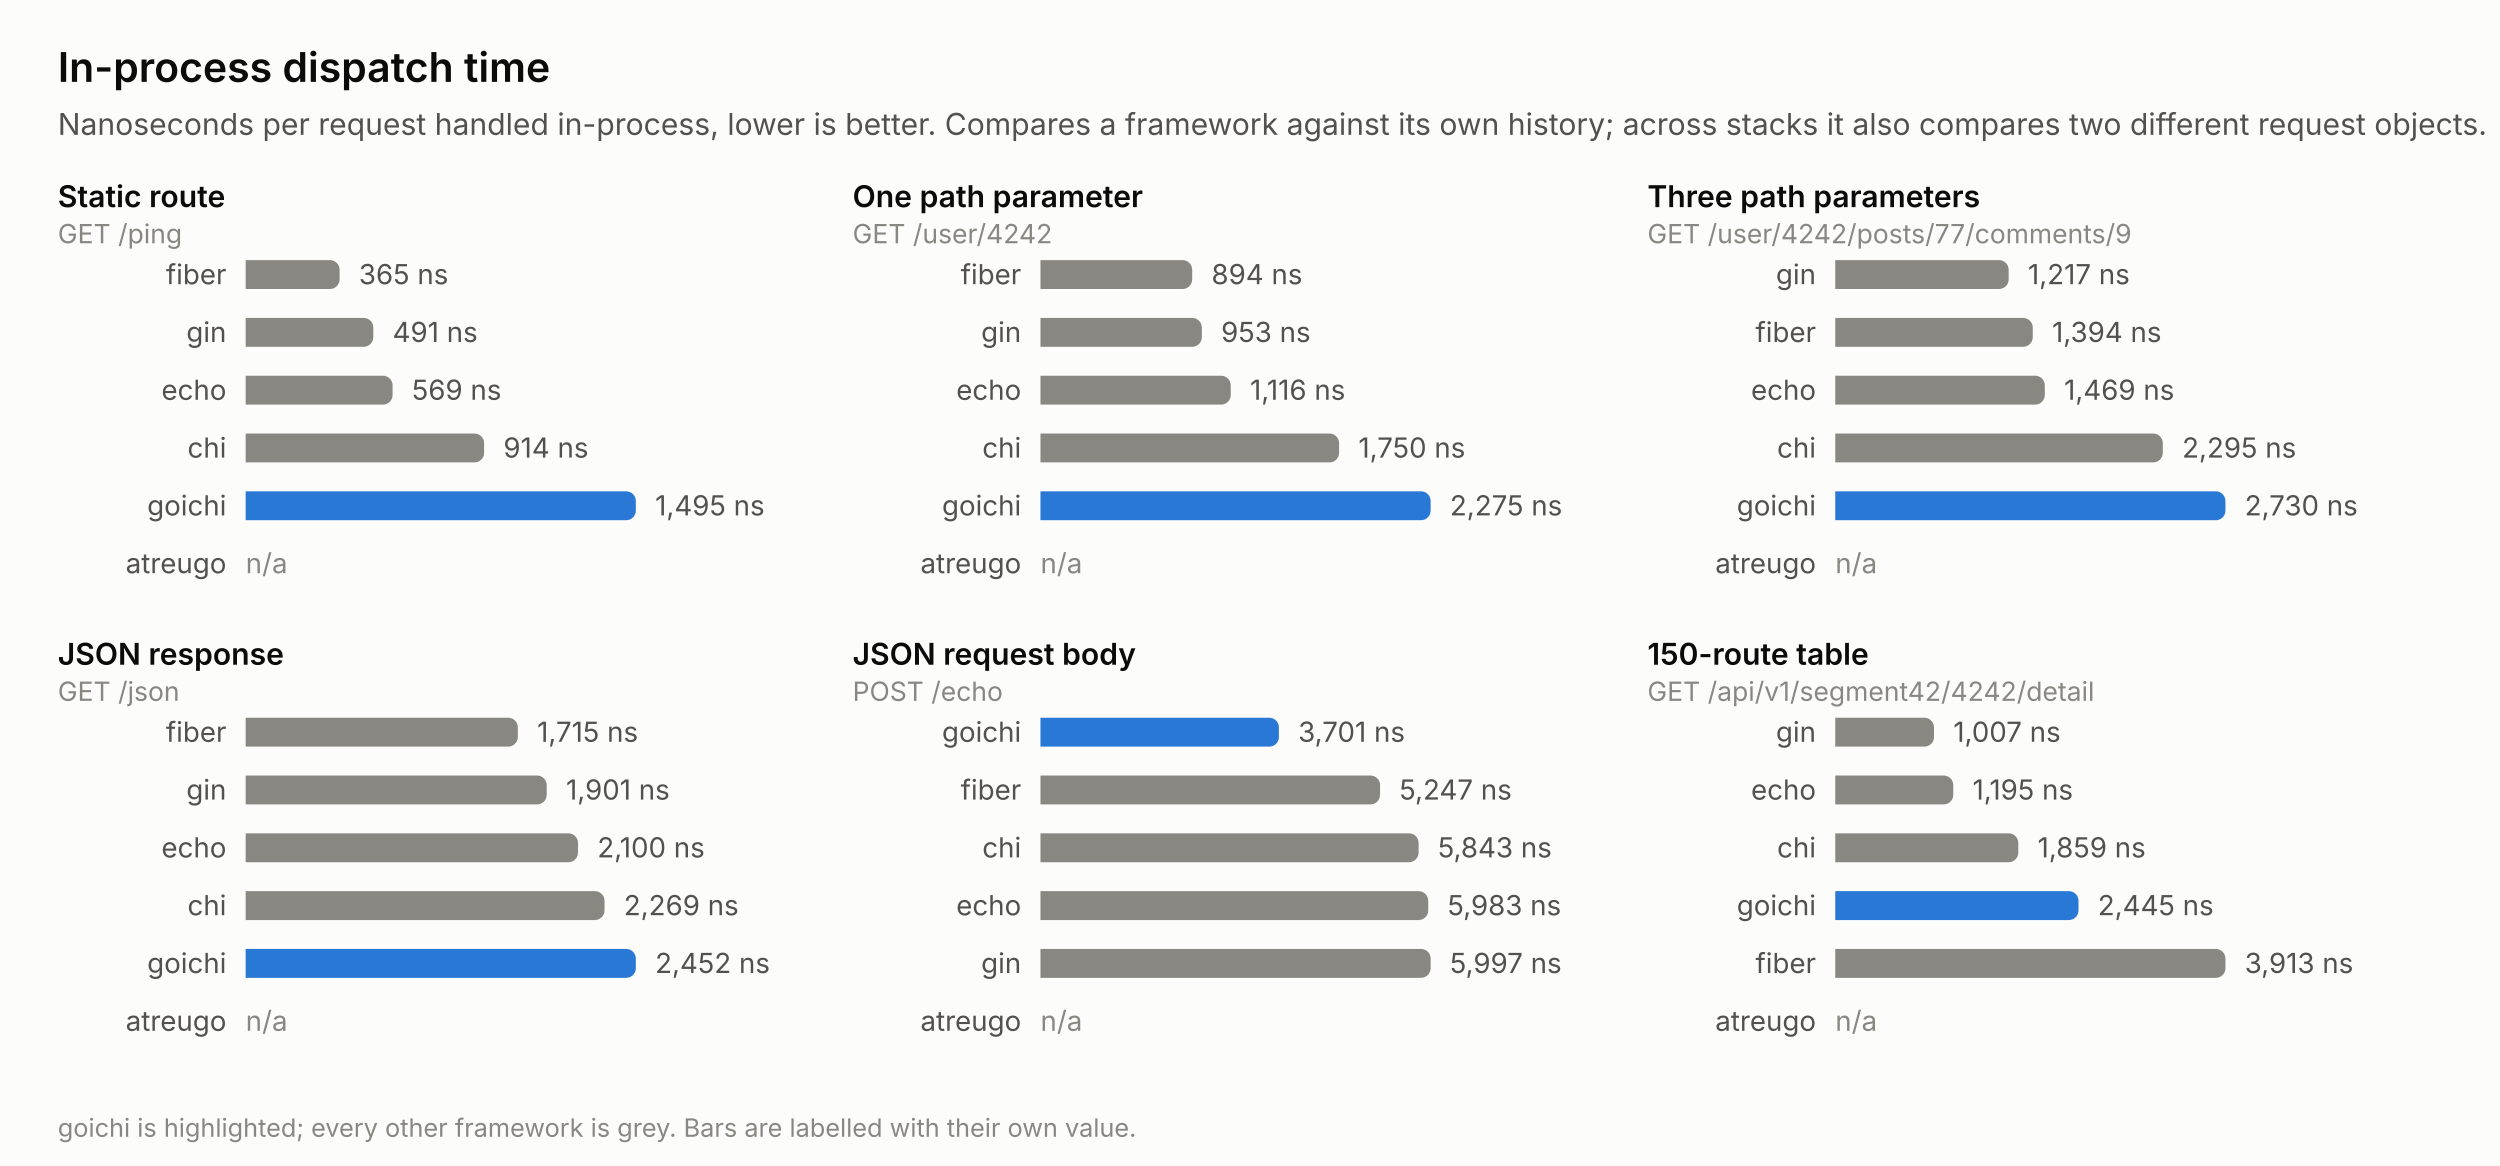
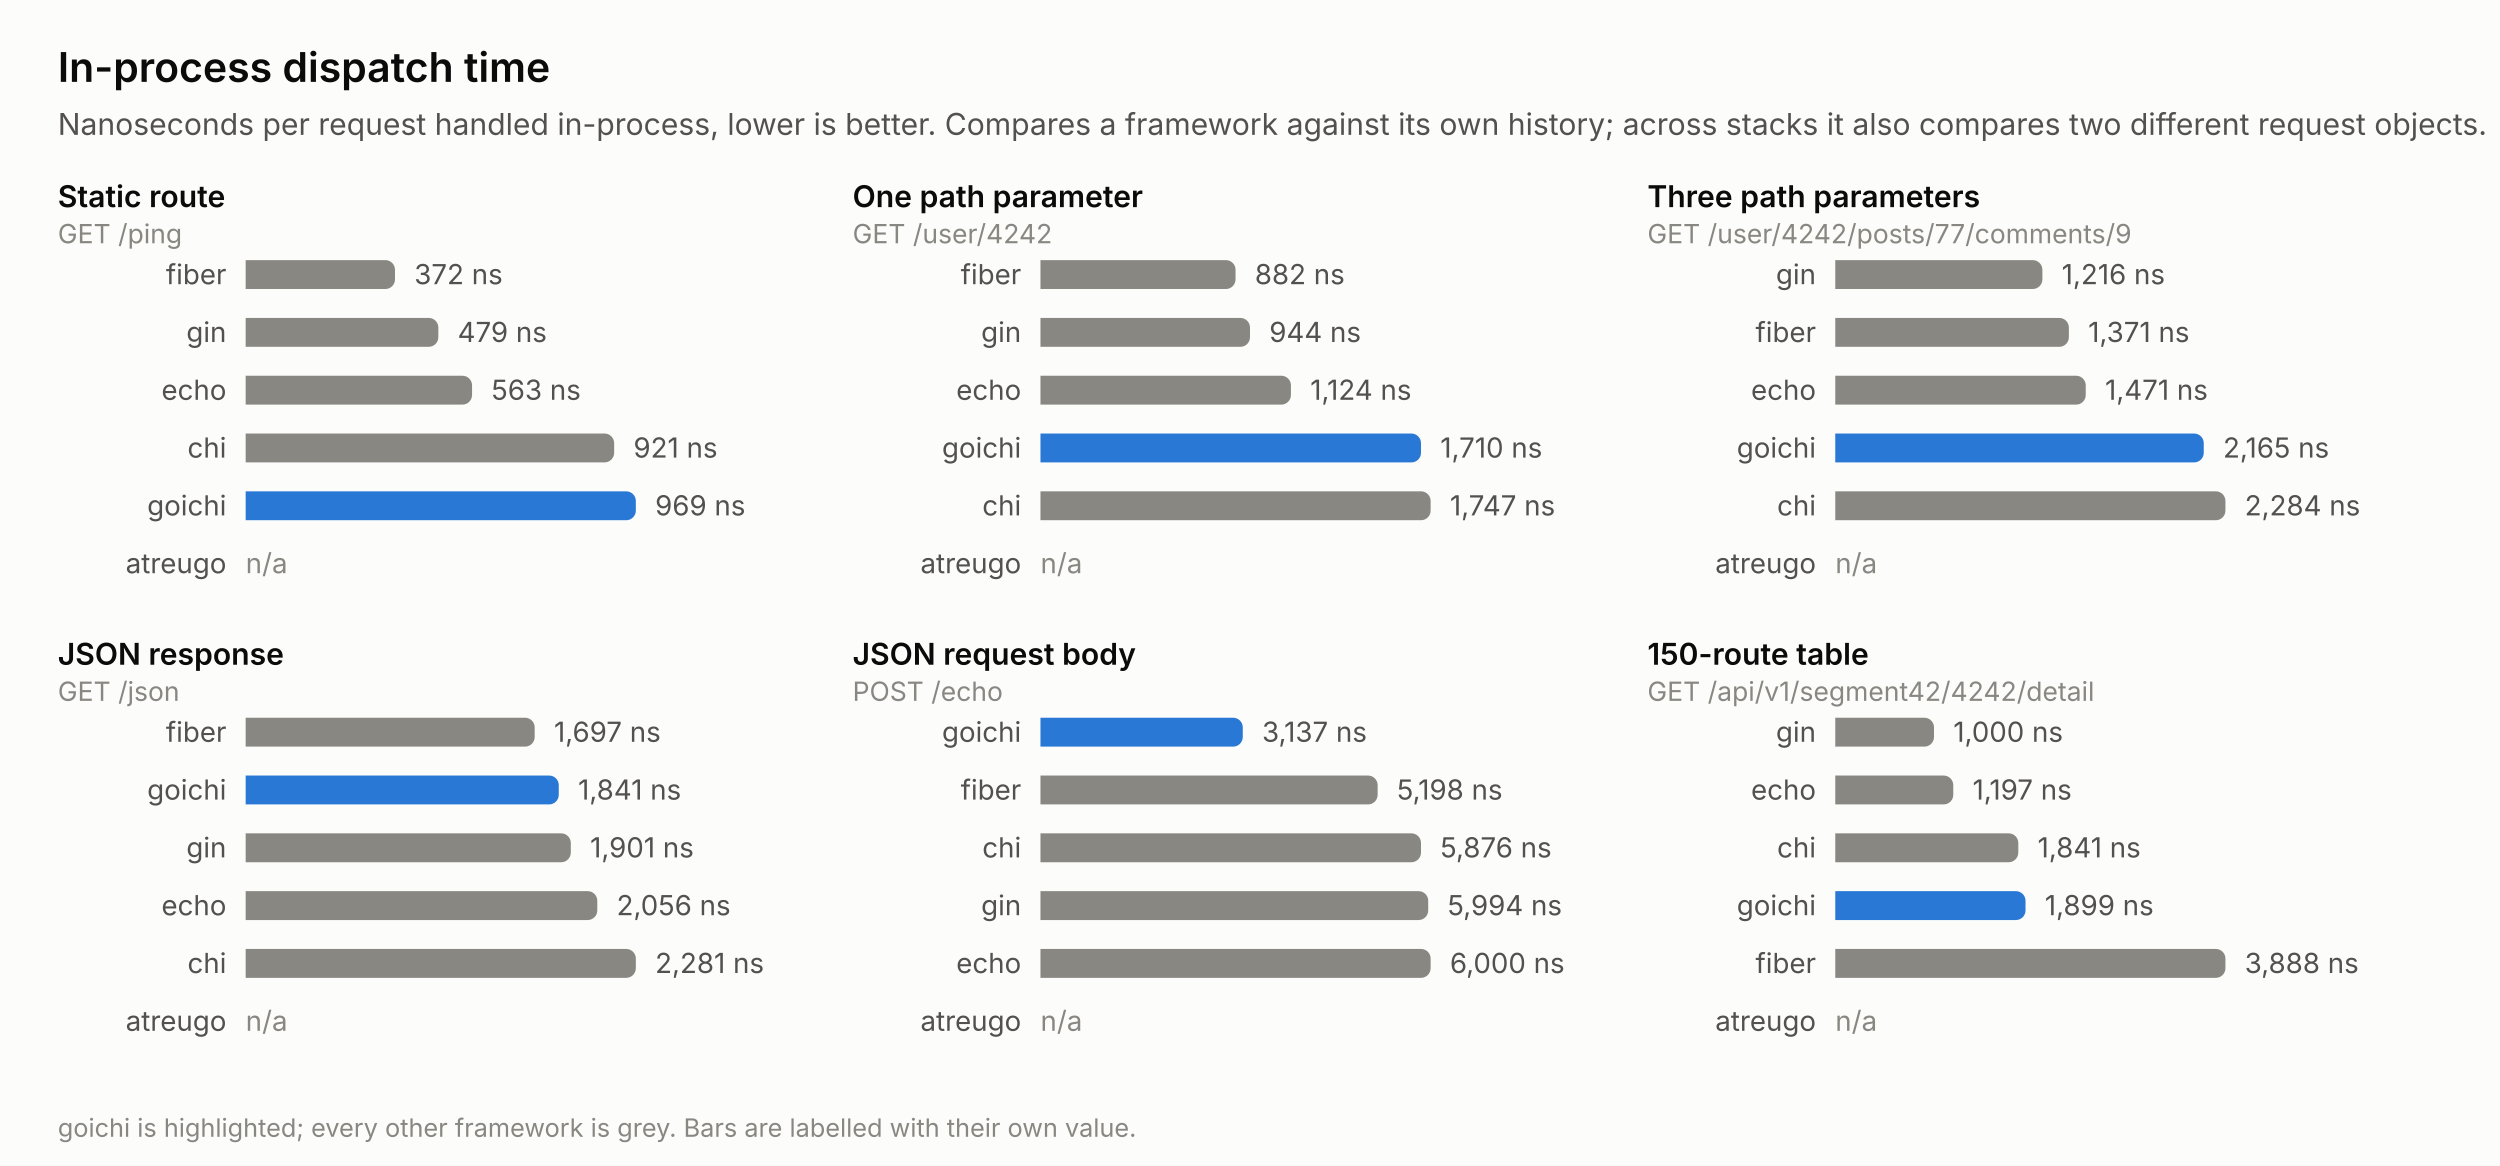
<svg xmlns="http://www.w3.org/2000/svg" width="1038" height="484" viewBox="0 0 1038 484" role="img" aria-label="In-process dispatch time">
  <style>
    .gb-surface { fill: #fcfcfb; }
    .gb-title { font: 600 17px system-ui, -apple-system, "Segoe UI", sans-serif; fill: #0b0b0b; }
    .gb-subtitle { font: 400 12.5px system-ui, -apple-system, "Segoe UI", sans-serif; fill: #52514e; }
    .gb-panel-title { font: 600 12.5px system-ui, -apple-system, "Segoe UI", sans-serif; fill: #0b0b0b; }
    .gb-panel-note { font: 400 11px system-ui, -apple-system, "Segoe UI", sans-serif; fill: #898781; }
    .gb-row-label { font: 400 11.5px system-ui, -apple-system, "Segoe UI", sans-serif; fill: #52514e; text-anchor: end; }
    .gb-row-value { font: 400 11.5px system-ui, -apple-system, "Segoe UI", sans-serif; fill: #52514e; font-variant-numeric: tabular-nums; }
    .gb-row-missing { font: 400 11.5px system-ui, -apple-system, "Segoe UI", sans-serif; fill: #898781; }
    .gb-footnote { font: 400 10.5px system-ui, -apple-system, "Segoe UI", sans-serif; fill: #898781; }
    .gb-bar { fill: #898781; }
    .gb-bar.gb-accent { fill: #2a78d6; }
    @media (prefers-color-scheme: dark) {
      .gb-surface { fill: #1a1a19; }
      .gb-title { fill: #ffffff; }
      .gb-subtitle, .gb-row-label, .gb-row-value { fill: #c3c2b7; }
      .gb-panel-title { fill: #ffffff; }
      .gb-bar.gb-accent { fill: #3987e5; }
    }
  </style>
  <rect width="1038" height="484" class="gb-surface" />
  <text x="24" y="34" class="gb-title">In-process dispatch time</text>
  <text x="24" y="56" class="gb-subtitle">Nanoseconds per request handled in-process, lower is better. Compares a framework against its own history; across stacks it also compares two different request objects.</text>
  <text x="24" y="86" class="gb-panel-title">Static route</text>
  <text x="24" y="101" class="gb-panel-note">GET /ping</text>
  <text x="94" y="118" class="gb-row-label">fiber</text>
-   <path d="M102 108 H137 a4 4 0 0 1 4 4 V116 a4 4 0 0 1 -4 4 H102 Z" class="gb-bar" />
-   <text x="149" y="118" class="gb-row-value">365 ns</text>
+   <path d="M102 108 H160 a4 4 0 0 1 4 4 V116 a4 4 0 0 1 -4 4 H102 Z" class="gb-bar" />
+   <text x="172" y="118" class="gb-row-value">372 ns</text>
  <text x="94" y="142" class="gb-row-label">gin</text>
-   <path d="M102 132 H151 a4 4 0 0 1 4 4 V140 a4 4 0 0 1 -4 4 H102 Z" class="gb-bar" />
-   <text x="163" y="142" class="gb-row-value">491 ns</text>
+   <path d="M102 132 H178 a4 4 0 0 1 4 4 V140 a4 4 0 0 1 -4 4 H102 Z" class="gb-bar" />
+   <text x="190" y="142" class="gb-row-value">479 ns</text>
  <text x="94" y="166" class="gb-row-label">echo</text>
-   <path d="M102 156 H159 a4 4 0 0 1 4 4 V164 a4 4 0 0 1 -4 4 H102 Z" class="gb-bar" />
-   <text x="171" y="166" class="gb-row-value">569 ns</text>
+   <path d="M102 156 H192 a4 4 0 0 1 4 4 V164 a4 4 0 0 1 -4 4 H102 Z" class="gb-bar" />
+   <text x="204" y="166" class="gb-row-value">563 ns</text>
  <text x="94" y="190" class="gb-row-label">chi</text>
-   <path d="M102 180 H197 a4 4 0 0 1 4 4 V188 a4 4 0 0 1 -4 4 H102 Z" class="gb-bar" />
-   <text x="209" y="190" class="gb-row-value">914 ns</text>
+   <path d="M102 180 H251 a4 4 0 0 1 4 4 V188 a4 4 0 0 1 -4 4 H102 Z" class="gb-bar" />
+   <text x="263" y="190" class="gb-row-value">921 ns</text>
  <text x="94" y="214" class="gb-row-label">goichi</text>
  <path d="M102 204 H260 a4 4 0 0 1 4 4 V212 a4 4 0 0 1 -4 4 H102 Z" class="gb-bar gb-accent" />
-   <text x="272" y="214" class="gb-row-value">1,495 ns</text>
+   <text x="272" y="214" class="gb-row-value">969 ns</text>
  <text x="94" y="238" class="gb-row-label">atreugo</text>
  <text x="102" y="238" class="gb-row-missing">n/a</text>
  <text x="354" y="86" class="gb-panel-title">One path parameter</text>
  <text x="354" y="101" class="gb-panel-note">GET /user/4242</text>
  <text x="424" y="118" class="gb-row-label">fiber</text>
-   <path d="M432 108 H491 a4 4 0 0 1 4 4 V116 a4 4 0 0 1 -4 4 H432 Z" class="gb-bar" />
-   <text x="503" y="118" class="gb-row-value">894 ns</text>
+   <path d="M432 108 H509 a4 4 0 0 1 4 4 V116 a4 4 0 0 1 -4 4 H432 Z" class="gb-bar" />
+   <text x="521" y="118" class="gb-row-value">882 ns</text>
  <text x="424" y="142" class="gb-row-label">gin</text>
-   <path d="M432 132 H495 a4 4 0 0 1 4 4 V140 a4 4 0 0 1 -4 4 H432 Z" class="gb-bar" />
-   <text x="507" y="142" class="gb-row-value">953 ns</text>
+   <path d="M432 132 H515 a4 4 0 0 1 4 4 V140 a4 4 0 0 1 -4 4 H432 Z" class="gb-bar" />
+   <text x="527" y="142" class="gb-row-value">944 ns</text>
  <text x="424" y="166" class="gb-row-label">echo</text>
-   <path d="M432 156 H507 a4 4 0 0 1 4 4 V164 a4 4 0 0 1 -4 4 H432 Z" class="gb-bar" />
-   <text x="519" y="166" class="gb-row-value">1,116 ns</text>
-   <text x="424" y="190" class="gb-row-label">chi</text>
-   <path d="M432 180 H552 a4 4 0 0 1 4 4 V188 a4 4 0 0 1 -4 4 H432 Z" class="gb-bar" />
-   <text x="564" y="190" class="gb-row-value">1,750 ns</text>
-   <text x="424" y="214" class="gb-row-label">goichi</text>
-   <path d="M432 204 H590 a4 4 0 0 1 4 4 V212 a4 4 0 0 1 -4 4 H432 Z" class="gb-bar gb-accent" />
-   <text x="602" y="214" class="gb-row-value">2,275 ns</text>
+   <path d="M432 156 H532 a4 4 0 0 1 4 4 V164 a4 4 0 0 1 -4 4 H432 Z" class="gb-bar" />
+   <text x="544" y="166" class="gb-row-value">1,124 ns</text>
+   <text x="424" y="190" class="gb-row-label">goichi</text>
+   <path d="M432 180 H586 a4 4 0 0 1 4 4 V188 a4 4 0 0 1 -4 4 H432 Z" class="gb-bar gb-accent" />
+   <text x="598" y="190" class="gb-row-value">1,710 ns</text>
+   <text x="424" y="214" class="gb-row-label">chi</text>
+   <path d="M432 204 H590 a4 4 0 0 1 4 4 V212 a4 4 0 0 1 -4 4 H432 Z" class="gb-bar" />
+   <text x="602" y="214" class="gb-row-value">1,747 ns</text>
  <text x="424" y="238" class="gb-row-label">atreugo</text>
  <text x="432" y="238" class="gb-row-missing">n/a</text>
  <text x="684" y="86" class="gb-panel-title">Three path parameters</text>
  <text x="684" y="101" class="gb-panel-note">GET /user/4242/posts/77/comments/9</text>
  <text x="754" y="118" class="gb-row-label">gin</text>
-   <path d="M762 108 H830 a4 4 0 0 1 4 4 V116 a4 4 0 0 1 -4 4 H762 Z" class="gb-bar" />
-   <text x="842" y="118" class="gb-row-value">1,217 ns</text>
+   <path d="M762 108 H844 a4 4 0 0 1 4 4 V116 a4 4 0 0 1 -4 4 H762 Z" class="gb-bar" />
+   <text x="856" y="118" class="gb-row-value">1,216 ns</text>
  <text x="754" y="142" class="gb-row-label">fiber</text>
-   <path d="M762 132 H840 a4 4 0 0 1 4 4 V140 a4 4 0 0 1 -4 4 H762 Z" class="gb-bar" />
-   <text x="852" y="142" class="gb-row-value">1,394 ns</text>
+   <path d="M762 132 H855 a4 4 0 0 1 4 4 V140 a4 4 0 0 1 -4 4 H762 Z" class="gb-bar" />
+   <text x="867" y="142" class="gb-row-value">1,371 ns</text>
  <text x="754" y="166" class="gb-row-label">echo</text>
-   <path d="M762 156 H845 a4 4 0 0 1 4 4 V164 a4 4 0 0 1 -4 4 H762 Z" class="gb-bar" />
-   <text x="857" y="166" class="gb-row-value">1,469 ns</text>
-   <text x="754" y="190" class="gb-row-label">chi</text>
-   <path d="M762 180 H894 a4 4 0 0 1 4 4 V188 a4 4 0 0 1 -4 4 H762 Z" class="gb-bar" />
-   <text x="906" y="190" class="gb-row-value">2,295 ns</text>
-   <text x="754" y="214" class="gb-row-label">goichi</text>
-   <path d="M762 204 H920 a4 4 0 0 1 4 4 V212 a4 4 0 0 1 -4 4 H762 Z" class="gb-bar gb-accent" />
-   <text x="932" y="214" class="gb-row-value">2,730 ns</text>
+   <path d="M762 156 H862 a4 4 0 0 1 4 4 V164 a4 4 0 0 1 -4 4 H762 Z" class="gb-bar" />
+   <text x="874" y="166" class="gb-row-value">1,471 ns</text>
+   <text x="754" y="190" class="gb-row-label">goichi</text>
+   <path d="M762 180 H911 a4 4 0 0 1 4 4 V188 a4 4 0 0 1 -4 4 H762 Z" class="gb-bar gb-accent" />
+   <text x="923" y="190" class="gb-row-value">2,165 ns</text>
+   <text x="754" y="214" class="gb-row-label">chi</text>
+   <path d="M762 204 H920 a4 4 0 0 1 4 4 V212 a4 4 0 0 1 -4 4 H762 Z" class="gb-bar" />
+   <text x="932" y="214" class="gb-row-value">2,284 ns</text>
  <text x="754" y="238" class="gb-row-label">atreugo</text>
  <text x="762" y="238" class="gb-row-missing">n/a</text>
  <text x="24" y="276" class="gb-panel-title">JSON response</text>
  <text x="24" y="291" class="gb-panel-note">GET /json</text>
  <text x="94" y="308" class="gb-row-label">fiber</text>
-   <path d="M102 298 H211 a4 4 0 0 1 4 4 V306 a4 4 0 0 1 -4 4 H102 Z" class="gb-bar" />
-   <text x="223" y="308" class="gb-row-value">1,715 ns</text>
-   <text x="94" y="332" class="gb-row-label">gin</text>
-   <path d="M102 322 H223 a4 4 0 0 1 4 4 V330 a4 4 0 0 1 -4 4 H102 Z" class="gb-bar" />
-   <text x="235" y="332" class="gb-row-value">1,901 ns</text>
-   <text x="94" y="356" class="gb-row-label">echo</text>
-   <path d="M102 346 H236 a4 4 0 0 1 4 4 V354 a4 4 0 0 1 -4 4 H102 Z" class="gb-bar" />
-   <text x="248" y="356" class="gb-row-value">2,100 ns</text>
-   <text x="94" y="380" class="gb-row-label">chi</text>
-   <path d="M102 370 H247 a4 4 0 0 1 4 4 V378 a4 4 0 0 1 -4 4 H102 Z" class="gb-bar" />
-   <text x="259" y="380" class="gb-row-value">2,269 ns</text>
-   <text x="94" y="404" class="gb-row-label">goichi</text>
-   <path d="M102 394 H260 a4 4 0 0 1 4 4 V402 a4 4 0 0 1 -4 4 H102 Z" class="gb-bar gb-accent" />
-   <text x="272" y="404" class="gb-row-value">2,452 ns</text>
+   <path d="M102 298 H218 a4 4 0 0 1 4 4 V306 a4 4 0 0 1 -4 4 H102 Z" class="gb-bar" />
+   <text x="230" y="308" class="gb-row-value">1,697 ns</text>
+   <text x="94" y="332" class="gb-row-label">goichi</text>
+   <path d="M102 322 H228 a4 4 0 0 1 4 4 V330 a4 4 0 0 1 -4 4 H102 Z" class="gb-bar gb-accent" />
+   <text x="240" y="332" class="gb-row-value">1,841 ns</text>
+   <text x="94" y="356" class="gb-row-label">gin</text>
+   <path d="M102 346 H233 a4 4 0 0 1 4 4 V354 a4 4 0 0 1 -4 4 H102 Z" class="gb-bar" />
+   <text x="245" y="356" class="gb-row-value">1,901 ns</text>
+   <text x="94" y="380" class="gb-row-label">echo</text>
+   <path d="M102 370 H244 a4 4 0 0 1 4 4 V378 a4 4 0 0 1 -4 4 H102 Z" class="gb-bar" />
+   <text x="256" y="380" class="gb-row-value">2,056 ns</text>
+   <text x="94" y="404" class="gb-row-label">chi</text>
+   <path d="M102 394 H260 a4 4 0 0 1 4 4 V402 a4 4 0 0 1 -4 4 H102 Z" class="gb-bar" />
+   <text x="272" y="404" class="gb-row-value">2,281 ns</text>
  <text x="94" y="428" class="gb-row-label">atreugo</text>
  <text x="102" y="428" class="gb-row-missing">n/a</text>
  <text x="354" y="276" class="gb-panel-title">JSON request body</text>
  <text x="354" y="291" class="gb-panel-note">POST /echo</text>
  <text x="424" y="308" class="gb-row-label">goichi</text>
-   <path d="M432 298 H527 a4 4 0 0 1 4 4 V306 a4 4 0 0 1 -4 4 H432 Z" class="gb-bar gb-accent" />
-   <text x="539" y="308" class="gb-row-value">3,701 ns</text>
+   <path d="M432 298 H512 a4 4 0 0 1 4 4 V306 a4 4 0 0 1 -4 4 H432 Z" class="gb-bar gb-accent" />
+   <text x="524" y="308" class="gb-row-value">3,137 ns</text>
  <text x="424" y="332" class="gb-row-label">fiber</text>
-   <path d="M432 322 H569 a4 4 0 0 1 4 4 V330 a4 4 0 0 1 -4 4 H432 Z" class="gb-bar" />
-   <text x="581" y="332" class="gb-row-value">5,247 ns</text>
+   <path d="M432 322 H568 a4 4 0 0 1 4 4 V330 a4 4 0 0 1 -4 4 H432 Z" class="gb-bar" />
+   <text x="580" y="332" class="gb-row-value">5,198 ns</text>
  <text x="424" y="356" class="gb-row-label">chi</text>
-   <path d="M432 346 H585 a4 4 0 0 1 4 4 V354 a4 4 0 0 1 -4 4 H432 Z" class="gb-bar" />
-   <text x="597" y="356" class="gb-row-value">5,843 ns</text>
-   <text x="424" y="380" class="gb-row-label">echo</text>
+   <path d="M432 346 H586 a4 4 0 0 1 4 4 V354 a4 4 0 0 1 -4 4 H432 Z" class="gb-bar" />
+   <text x="598" y="356" class="gb-row-value">5,876 ns</text>
+   <text x="424" y="380" class="gb-row-label">gin</text>
  <path d="M432 370 H589 a4 4 0 0 1 4 4 V378 a4 4 0 0 1 -4 4 H432 Z" class="gb-bar" />
-   <text x="601" y="380" class="gb-row-value">5,983 ns</text>
-   <text x="424" y="404" class="gb-row-label">gin</text>
+   <text x="601" y="380" class="gb-row-value">5,994 ns</text>
+   <text x="424" y="404" class="gb-row-label">echo</text>
  <path d="M432 394 H590 a4 4 0 0 1 4 4 V402 a4 4 0 0 1 -4 4 H432 Z" class="gb-bar" />
-   <text x="602" y="404" class="gb-row-value">5,997 ns</text>
+   <text x="602" y="404" class="gb-row-value">6,000 ns</text>
  <text x="424" y="428" class="gb-row-label">atreugo</text>
  <text x="432" y="428" class="gb-row-missing">n/a</text>
  <text x="684" y="276" class="gb-panel-title">150-route table</text>
  <text x="684" y="291" class="gb-panel-note">GET /api/v1/segment42/4242/detail</text>
  <text x="754" y="308" class="gb-row-label">gin</text>
  <path d="M762 298 H799 a4 4 0 0 1 4 4 V306 a4 4 0 0 1 -4 4 H762 Z" class="gb-bar" />
-   <text x="811" y="308" class="gb-row-value">1,007 ns</text>
+   <text x="811" y="308" class="gb-row-value">1,000 ns</text>
  <text x="754" y="332" class="gb-row-label">echo</text>
  <path d="M762 322 H807 a4 4 0 0 1 4 4 V330 a4 4 0 0 1 -4 4 H762 Z" class="gb-bar" />
-   <text x="819" y="332" class="gb-row-value">1,195 ns</text>
+   <text x="819" y="332" class="gb-row-value">1,197 ns</text>
  <text x="754" y="356" class="gb-row-label">chi</text>
  <path d="M762 346 H834 a4 4 0 0 1 4 4 V354 a4 4 0 0 1 -4 4 H762 Z" class="gb-bar" />
-   <text x="846" y="356" class="gb-row-value">1,859 ns</text>
+   <text x="846" y="356" class="gb-row-value">1,841 ns</text>
  <text x="754" y="380" class="gb-row-label">goichi</text>
-   <path d="M762 370 H859 a4 4 0 0 1 4 4 V378 a4 4 0 0 1 -4 4 H762 Z" class="gb-bar gb-accent" />
-   <text x="871" y="380" class="gb-row-value">2,445 ns</text>
+   <path d="M762 370 H837 a4 4 0 0 1 4 4 V378 a4 4 0 0 1 -4 4 H762 Z" class="gb-bar gb-accent" />
+   <text x="849" y="380" class="gb-row-value">1,899 ns</text>
  <text x="754" y="404" class="gb-row-label">fiber</text>
  <path d="M762 394 H920 a4 4 0 0 1 4 4 V402 a4 4 0 0 1 -4 4 H762 Z" class="gb-bar" />
-   <text x="932" y="404" class="gb-row-value">3,913 ns</text>
+   <text x="932" y="404" class="gb-row-value">3,888 ns</text>
  <text x="754" y="428" class="gb-row-label">atreugo</text>
  <text x="762" y="428" class="gb-row-missing">n/a</text>
  <text x="24" y="472" class="gb-footnote">goichi is highlighted; every other framework is grey. Bars are labelled with their own value.</text>
</svg>
